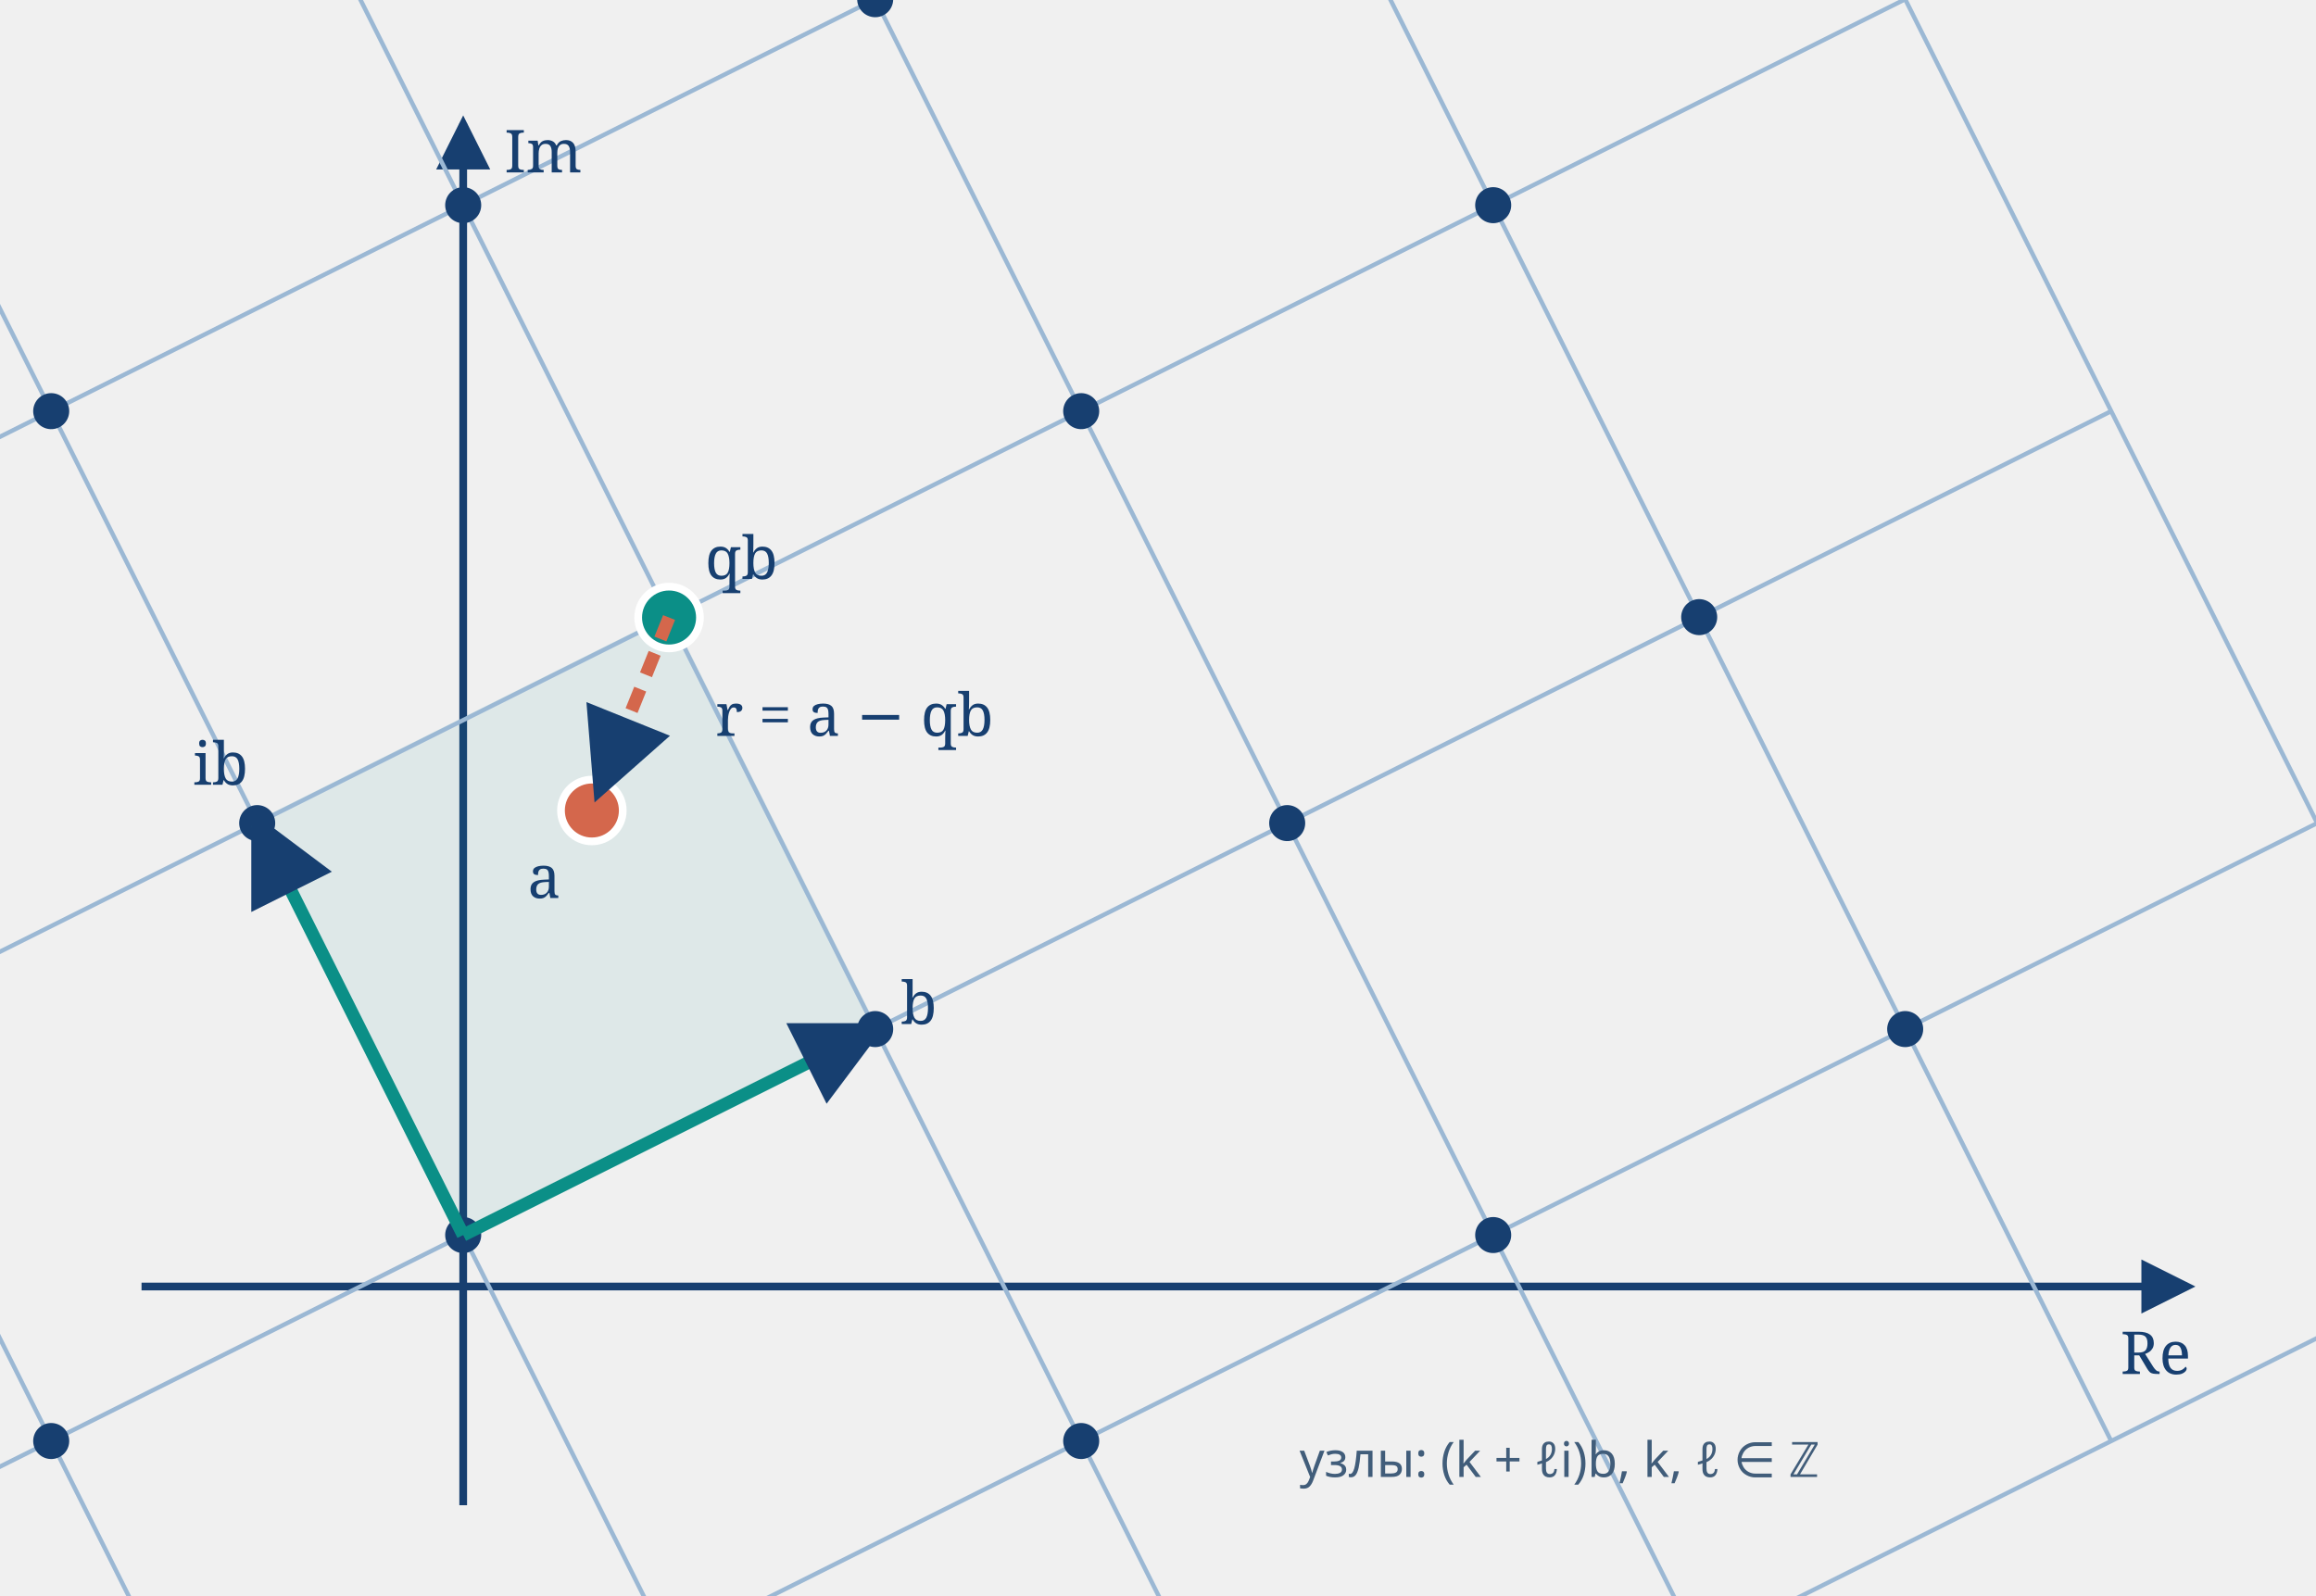
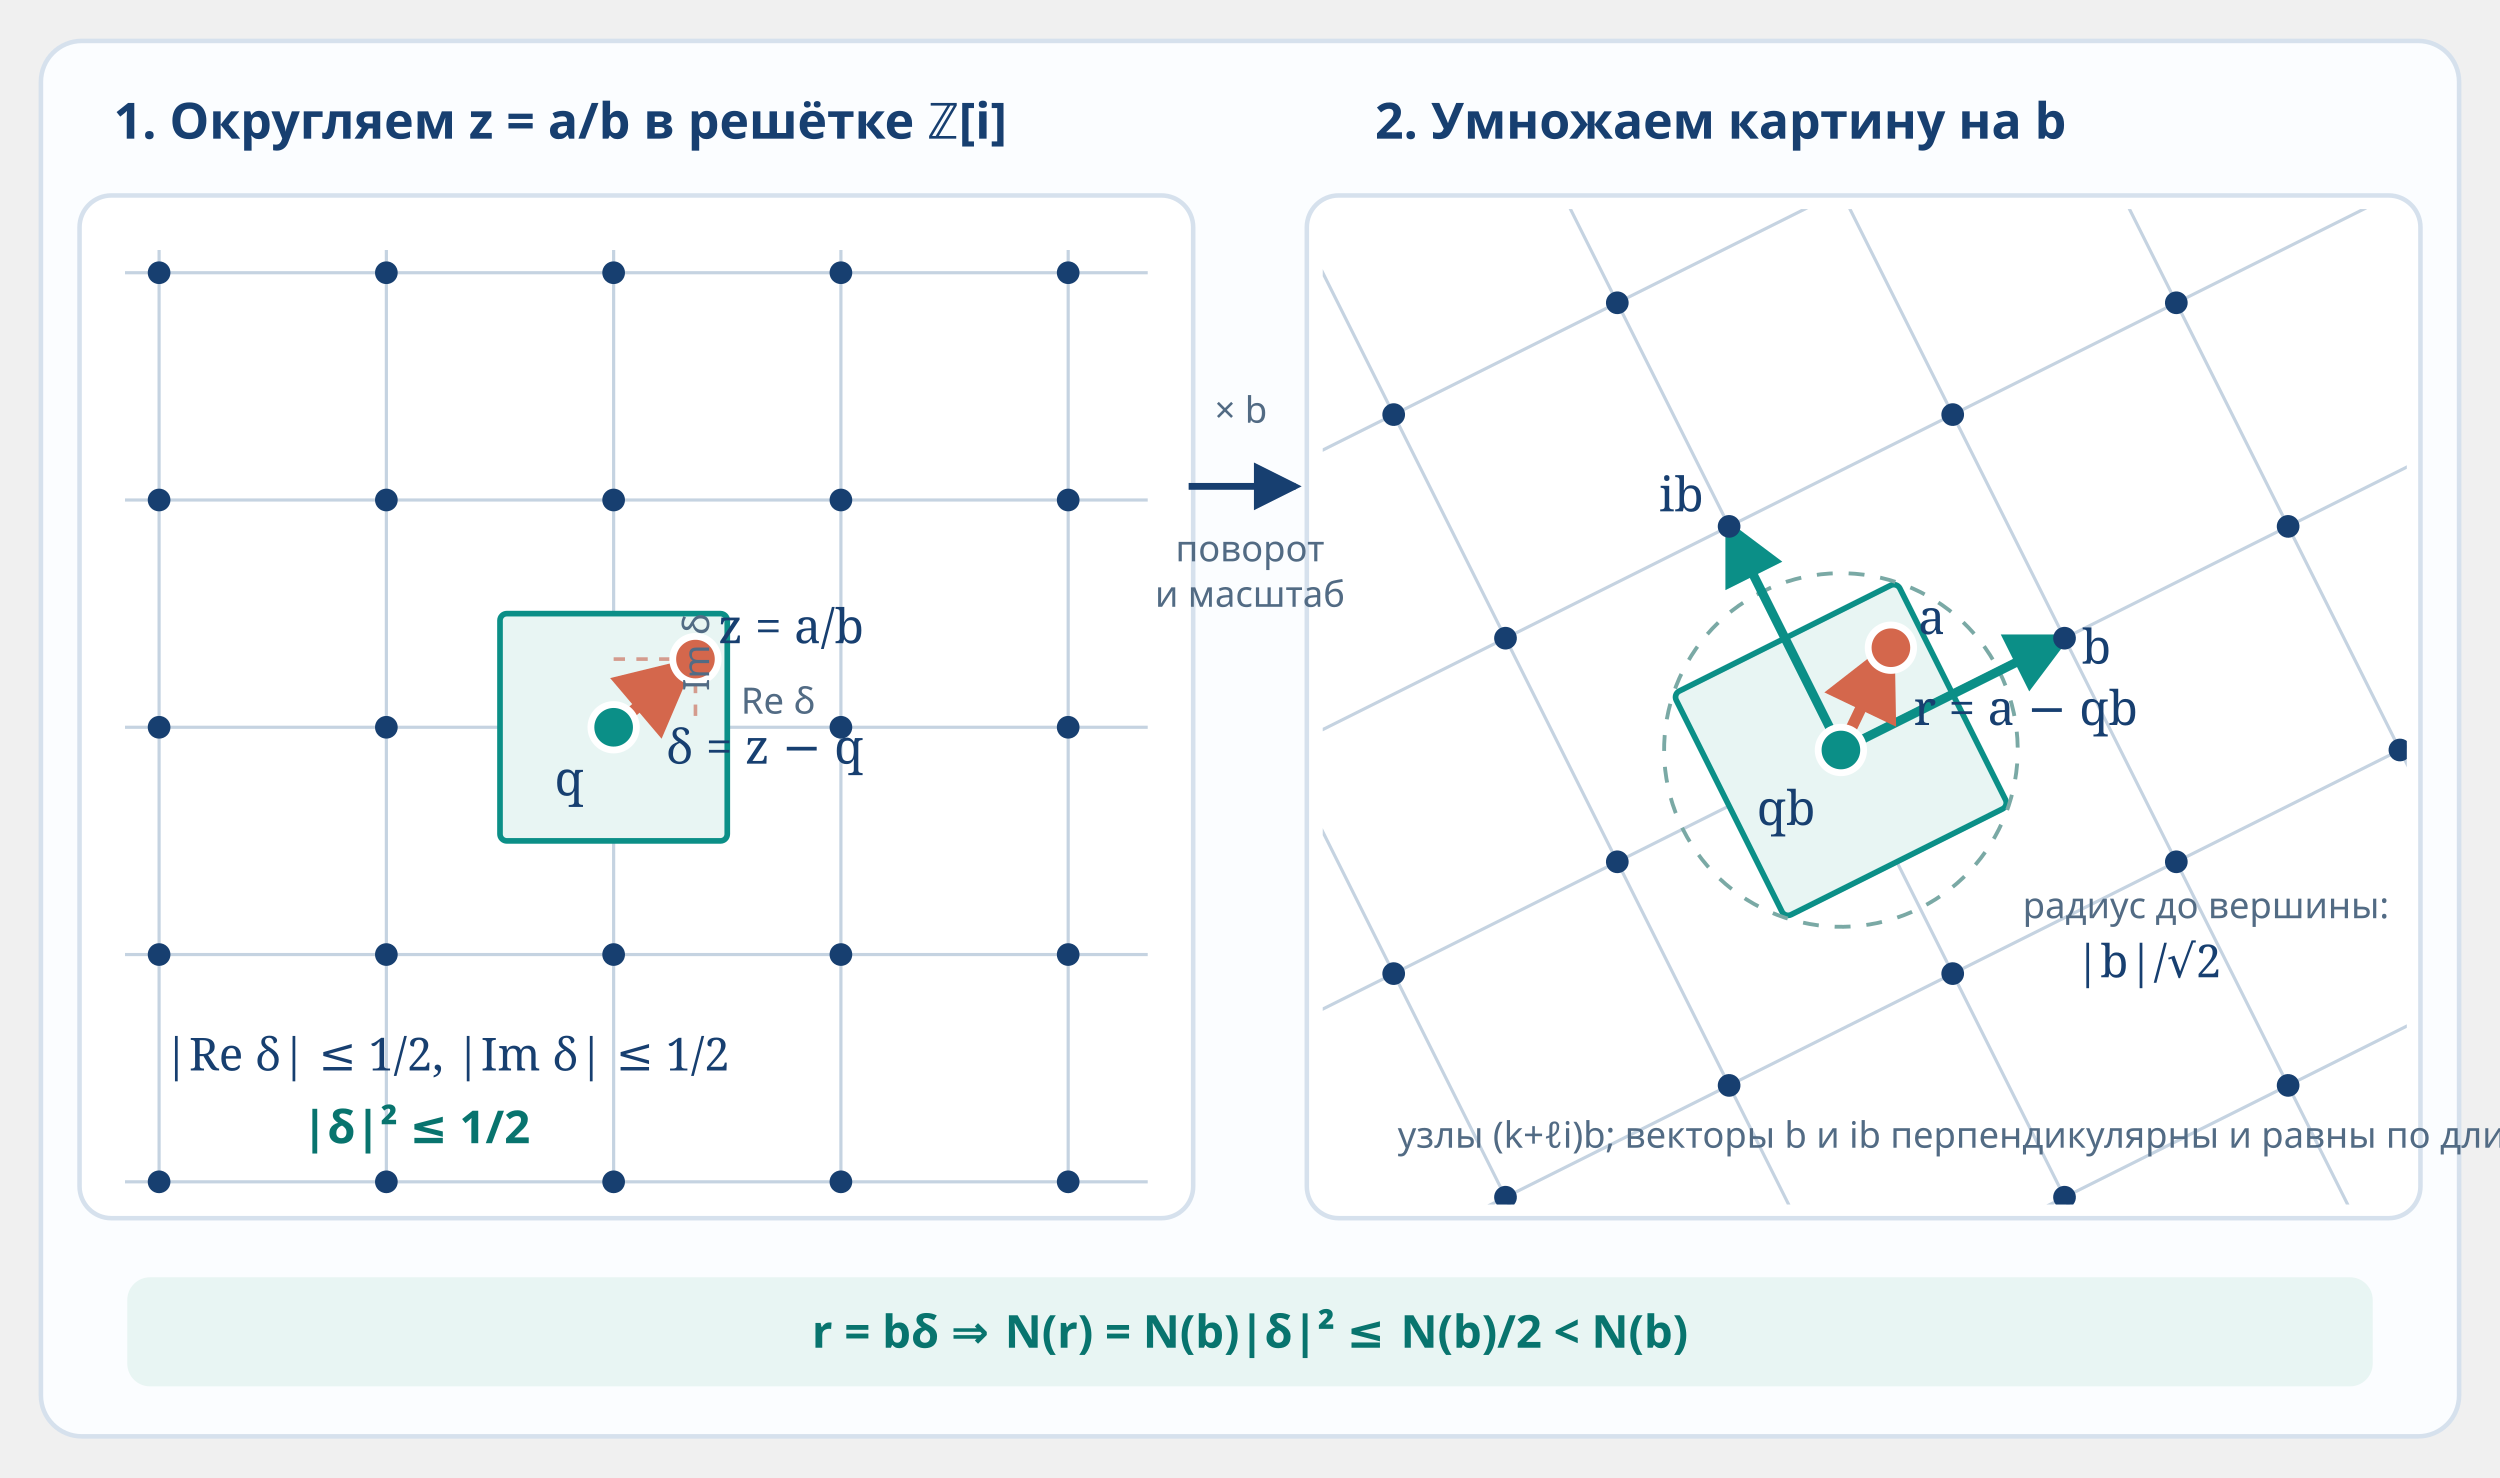
- <svg xmlns="http://www.w3.org/2000/svg" viewBox="0 0 900 620" role="img" aria-labelledby="title desc">
+ <svg xmlns="http://www.w3.org/2000/svg" viewBox="0 0 1100 650" role="img" aria-labelledby="title desc">
  <defs>
-     <marker id="arrow" viewBox="0 0 10 10" refX="8.5" refY="5" markerWidth="7" markerHeight="7" orient="auto">
+     <marker id="arrow-blue" viewBox="0 0 10 10" refX="8.7" refY="5" markerWidth="7" markerHeight="7" orient="auto">
      <path d="M0 0 10 5 0 10Z" fill="#173f70" />
    </marker>
+     <marker id="arrow-teal" viewBox="0 0 10 10" refX="8.7" refY="5" markerWidth="7" markerHeight="7" orient="auto">
+       <path d="M0 0 10 5 0 10Z" fill="#0b8f87" />
+     </marker>
+     <marker id="arrow-red" viewBox="0 0 10 10" refX="8.7" refY="5" markerWidth="7" markerHeight="7" orient="auto">
+       <path d="M0 0 10 5 0 10Z" fill="#d4674c" />
+     </marker>
+     <clipPath id="right-clip">
+       <rect x="582" y="92" width="477" height="438" rx="12" />
+     </clipPath>
    <style>
-       .axis{stroke:#173f70;stroke-width:3;marker-end:url(#arrow)}
-       .lat{stroke:#9bb8d4;stroke-width:1.7}
-       .cell{fill:#0b8f87;opacity:.08;stroke:#0b8f87;stroke-width:2}
-       .basis{stroke:#0b8f87;stroke-width:5;marker-end:url(#arrow)}
-       .rem{stroke:#d4674c;stroke-width:5;stroke-dasharray:9 6;marker-end:url(#arrow)}
-       .node{fill:#173f70}
-       .near{fill:#0b8f87;stroke:#fff;stroke-width:3}
-       .point{fill:#d4674c;stroke:#fff;stroke-width:3}
-       .label{font:23px Georgia,serif;fill:#173f70}
-       .small{font:19px system-ui,sans-serif;fill:#415d7a}
+       .frame{fill:#fbfdff;stroke:#d6e1ed;stroke-width:2}.panel{fill:#fff;stroke:#d6e1ed;stroke-width:2}
+       .grid{stroke:#c5d3e1;stroke-width:1.4}.cell{fill:#e8f5f3;stroke:#0b8f87;stroke-width:2.5}
+       .radius{fill:none;stroke:#7aa9a5;stroke-width:1.7;stroke-dasharray:7 7}.component{stroke:#d49b8d;stroke-width:1.6;stroke-dasharray:5 5}
+       .basis{stroke:#0b8f87;stroke-width:4;marker-end:url(#arrow-teal)}.remainder{stroke:#d4674c;stroke-width:5;marker-end:url(#arrow-red)}
+       .flow{stroke:#173f70;stroke-width:3;marker-end:url(#arrow-blue)}.node{fill:#173f70}.chosen{fill:#0b8f87;stroke:#fff;stroke-width:3}.point{fill:#d4674c;stroke:#fff;stroke-width:3}
+       .heading{font:700 22px system-ui,sans-serif;fill:#173f70}.label{font:21px Georgia,serif;fill:#173f70}
+       .small{font:16px system-ui,sans-serif;fill:#526b84}.formula{font:20px Georgia,serif;fill:#173f70}.result{font:700 20px system-ui,sans-serif;fill:#08746e}
    </style>
  </defs>
-   <path class="axis" d="M55 500H850" />
-   <path class="axis" d="M180 585V48" />
-   <g transform="translate(180 480) rotate(-26.565)">
-     <path class="cell" d="M0 0H179V-179H0Z" />
-     <g class="lat" aria-hidden="true">
-       <path d="M-358 -537V358M-179 -537V358M0 -537V358M179 -537V358M358 -537V358M537 -537V358M716 -537V358" />
-       <path d="M-358 -537H716M-358 -358H716M-358 -179H716M-358 0H716M-358 179H716M-358 358H716" />
+   <rect class="frame" x="18" y="18" width="1064" height="614" rx="18" />
+   <text class="heading" x="50" y="61">1. Округляем  z = a/b  в решётке ℤ[i]</text>
+   <text class="heading" x="605" y="61">2. Умножаем картину на b</text>
+   <rect class="panel" x="35" y="86" width="490" height="450" rx="14" />
+   <rect class="panel" x="575" y="86" width="490" height="450" rx="14" />
+   <g>
+     <path class="grid" d="M70 110V520M170 110V520M270 110V520M370 110V520M470 110V520M55 120H505M55 220H505M55 320H505M55 420H505M55 520H505" />
+     <rect class="cell" x="220" y="270" width="100" height="100" rx="3" />
+     <path class="component" d="M270 290H306M306 290V320" />
+     <path class="remainder" d="M270 320L303 292" />
+     <g class="node">
+       <circle cx="70" cy="120" r="5" />
+       <circle cx="170" cy="120" r="5" />
+       <circle cx="270" cy="120" r="5" />
+       <circle cx="370" cy="120" r="5" />
+       <circle cx="470" cy="120" r="5" />
+       <circle cx="70" cy="220" r="5" />
+       <circle cx="170" cy="220" r="5" />
+       <circle cx="270" cy="220" r="5" />
+       <circle cx="370" cy="220" r="5" />
+       <circle cx="470" cy="220" r="5" />
+       <circle cx="70" cy="320" r="5" />
+       <circle cx="170" cy="320" r="5" />
+       <circle cx="370" cy="320" r="5" />
+       <circle cx="470" cy="320" r="5" />
+       <circle cx="70" cy="420" r="5" />
+       <circle cx="170" cy="420" r="5" />
+       <circle cx="270" cy="420" r="5" />
+       <circle cx="370" cy="420" r="5" />
+       <circle cx="470" cy="420" r="5" />
+       <circle cx="70" cy="520" r="5" />
+       <circle cx="170" cy="520" r="5" />
+       <circle cx="270" cy="520" r="5" />
+       <circle cx="370" cy="520" r="5" />
+       <circle cx="470" cy="520" r="5" />
    </g>
-     <g class="node">
-       <circle cx="-179" cy="179" r="7" />
-       <circle cx="0" cy="179" r="7" />
-       <circle cx="179" cy="179" r="7" />
-       <circle cx="358" cy="179" r="7" />
-       <circle cx="537" cy="179" r="7" />
-       <circle cx="-179" cy="0" r="7" />
-       <circle cx="0" cy="0" r="7" />
-       <circle cx="179" cy="0" r="7" />
-       <circle cx="358" cy="0" r="7" />
-       <circle cx="537" cy="0" r="7" />
-       <circle cx="-179" cy="-179" r="7" />
-       <circle cx="0" cy="-179" r="7" />
-       <circle cx="179" cy="-179" r="7" />
-       <circle cx="358" cy="-179" r="7" />
-       <circle cx="537" cy="-179" r="7" />
-       <circle cx="-179" cy="-358" r="7" />
-       <circle cx="0" cy="-358" r="7" />
-       <circle cx="179" cy="-358" r="7" />
-       <circle cx="358" cy="-358" r="7" />
-       <circle cx="537" cy="-358" r="7" />
+     <circle class="chosen" cx="270" cy="320" r="10" />
+     <circle class="point" cx="306" cy="290" r="10" />
+     <text class="label" x="244" y="350">q</text>
+     <text class="label" x="316" y="283">z = a/b</text>
+     <text class="label" x="293" y="336">δ = z − q</text>
+     <text class="small" x="326" y="314">Re δ</text>
+     <text class="small" x="312" y="304" transform="rotate(-90 312 304)">Im δ</text>
+     <text class="formula" x="72" y="471">|Re δ| ≤ 1/2,   |Im δ| ≤ 1/2</text>
+     <text class="result" x="133" y="503">|δ|² ≤ 1/2</text>
+   </g>
+   <path class="flow" d="M523 214H570" />
+   <text class="small" x="546" y="186" text-anchor="middle">× b</text>
+   <text class="small" x="550" y="247" text-anchor="middle">поворот</text>
+   <text class="small" x="550" y="267" text-anchor="middle">и масштаб</text>
+   <g clip-path="url(#right-clip)">
+     <g transform="translate(810 330) rotate(-26.565)">
+       <path class="grid" d="M-330 -330V330M-220 -330V330M-110 -330V330M0 -330V330M110 -330V330M220 -330V330M330 -330V330M-330 -330H330M-330 -220H330M-330 -110H330M-330 0H330M-330 110H330M-330 220H330M-330 330H330" />
+       <rect class="cell" x="-55" y="-55" width="110" height="110" rx="3" />
+       <circle class="radius" cx="0" cy="0" r="77.78" />
+       <path class="basis" d="M0 0H110" />
+       <path class="basis" d="M0 0V-110" />
+       <path class="remainder" d="M0 0L39.6 -30.8" />
+       <g class="node">
+         <circle cx="-220" cy="-220" r="5" />
+         <circle cx="-110" cy="-220" r="5" />
+         <circle cx="0" cy="-220" r="5" />
+         <circle cx="110" cy="-220" r="5" />
+         <circle cx="220" cy="-220" r="5" />
+         <circle cx="-220" cy="-110" r="5" />
+         <circle cx="-110" cy="-110" r="5" />
+         <circle cx="0" cy="-110" r="5" />
+         <circle cx="110" cy="-110" r="5" />
+         <circle cx="220" cy="-110" r="5" />
+         <circle cx="-220" cy="0" r="5" />
+         <circle cx="-110" cy="0" r="5" />
+         <circle cx="110" cy="0" r="5" />
+         <circle cx="220" cy="0" r="5" />
+         <circle cx="-220" cy="110" r="5" />
+         <circle cx="-110" cy="110" r="5" />
+         <circle cx="0" cy="110" r="5" />
+         <circle cx="110" cy="110" r="5" />
+         <circle cx="220" cy="110" r="5" />
+         <circle cx="-220" cy="220" r="5" />
+         <circle cx="-110" cy="220" r="5" />
+         <circle cx="0" cy="220" r="5" />
+         <circle cx="110" cy="220" r="5" />
+         <circle cx="220" cy="220" r="5" />
+       </g>
    </g>
  </g>
-   <path class="basis" d="M180 480L340 400" />
-   <path class="basis" d="M180 480L100 320" />
-   <circle class="near" cx="260" cy="240" r="12" />
-   <circle class="point" cx="230" cy="315" r="12" />
-   <path class="rem" d="M260 240L233 307" />
-   <text class="label" x="824" y="534">Re</text>
-   <text class="label" x="196" y="67">Im</text>
-   <text class="label" x="350" y="398">b</text>
-   <text class="label" x="75" y="305">ib</text>
-   <text class="label" x="274" y="225">qb</text>
-   <text class="label" x="205" y="349">a</text>
-   <text class="label" x="278" y="286">r = a − qb</text>
-   <text class="small" x="505" y="574">узлы: (k + ℓi)b, k, ℓ ∈ ℤ</text>
+   <circle class="chosen" cx="810" cy="330" r="10" />
+   <circle class="point" cx="832" cy="285" r="10" />
+   <text class="label" x="773" y="363">qb</text>
+   <text class="label" x="844" y="279">a</text>
+   <text class="label" x="842" y="319">r = a − qb</text>
+   <text class="label" x="916" y="292">b</text>
+   <text class="label" x="730" y="225">ib</text>
+   <text class="small" x="890" y="404">радиус до вершины:</text>
+   <text class="formula" x="913" y="430">|b|/√2</text>
+   <text class="small" x="615" y="505">узлы (k+ℓi)b; векторы b и ib перпендикулярны и равны по длине</text>
+   <rect x="56" y="562" width="988" height="48" rx="10" fill="#e8f5f3" />
+   <text class="result" x="550" y="593" text-anchor="middle">r = bδ   ⇒   N(r) = N(b)|δ|² ≤ N(b)/2 &lt; N(b)</text>
</svg>
